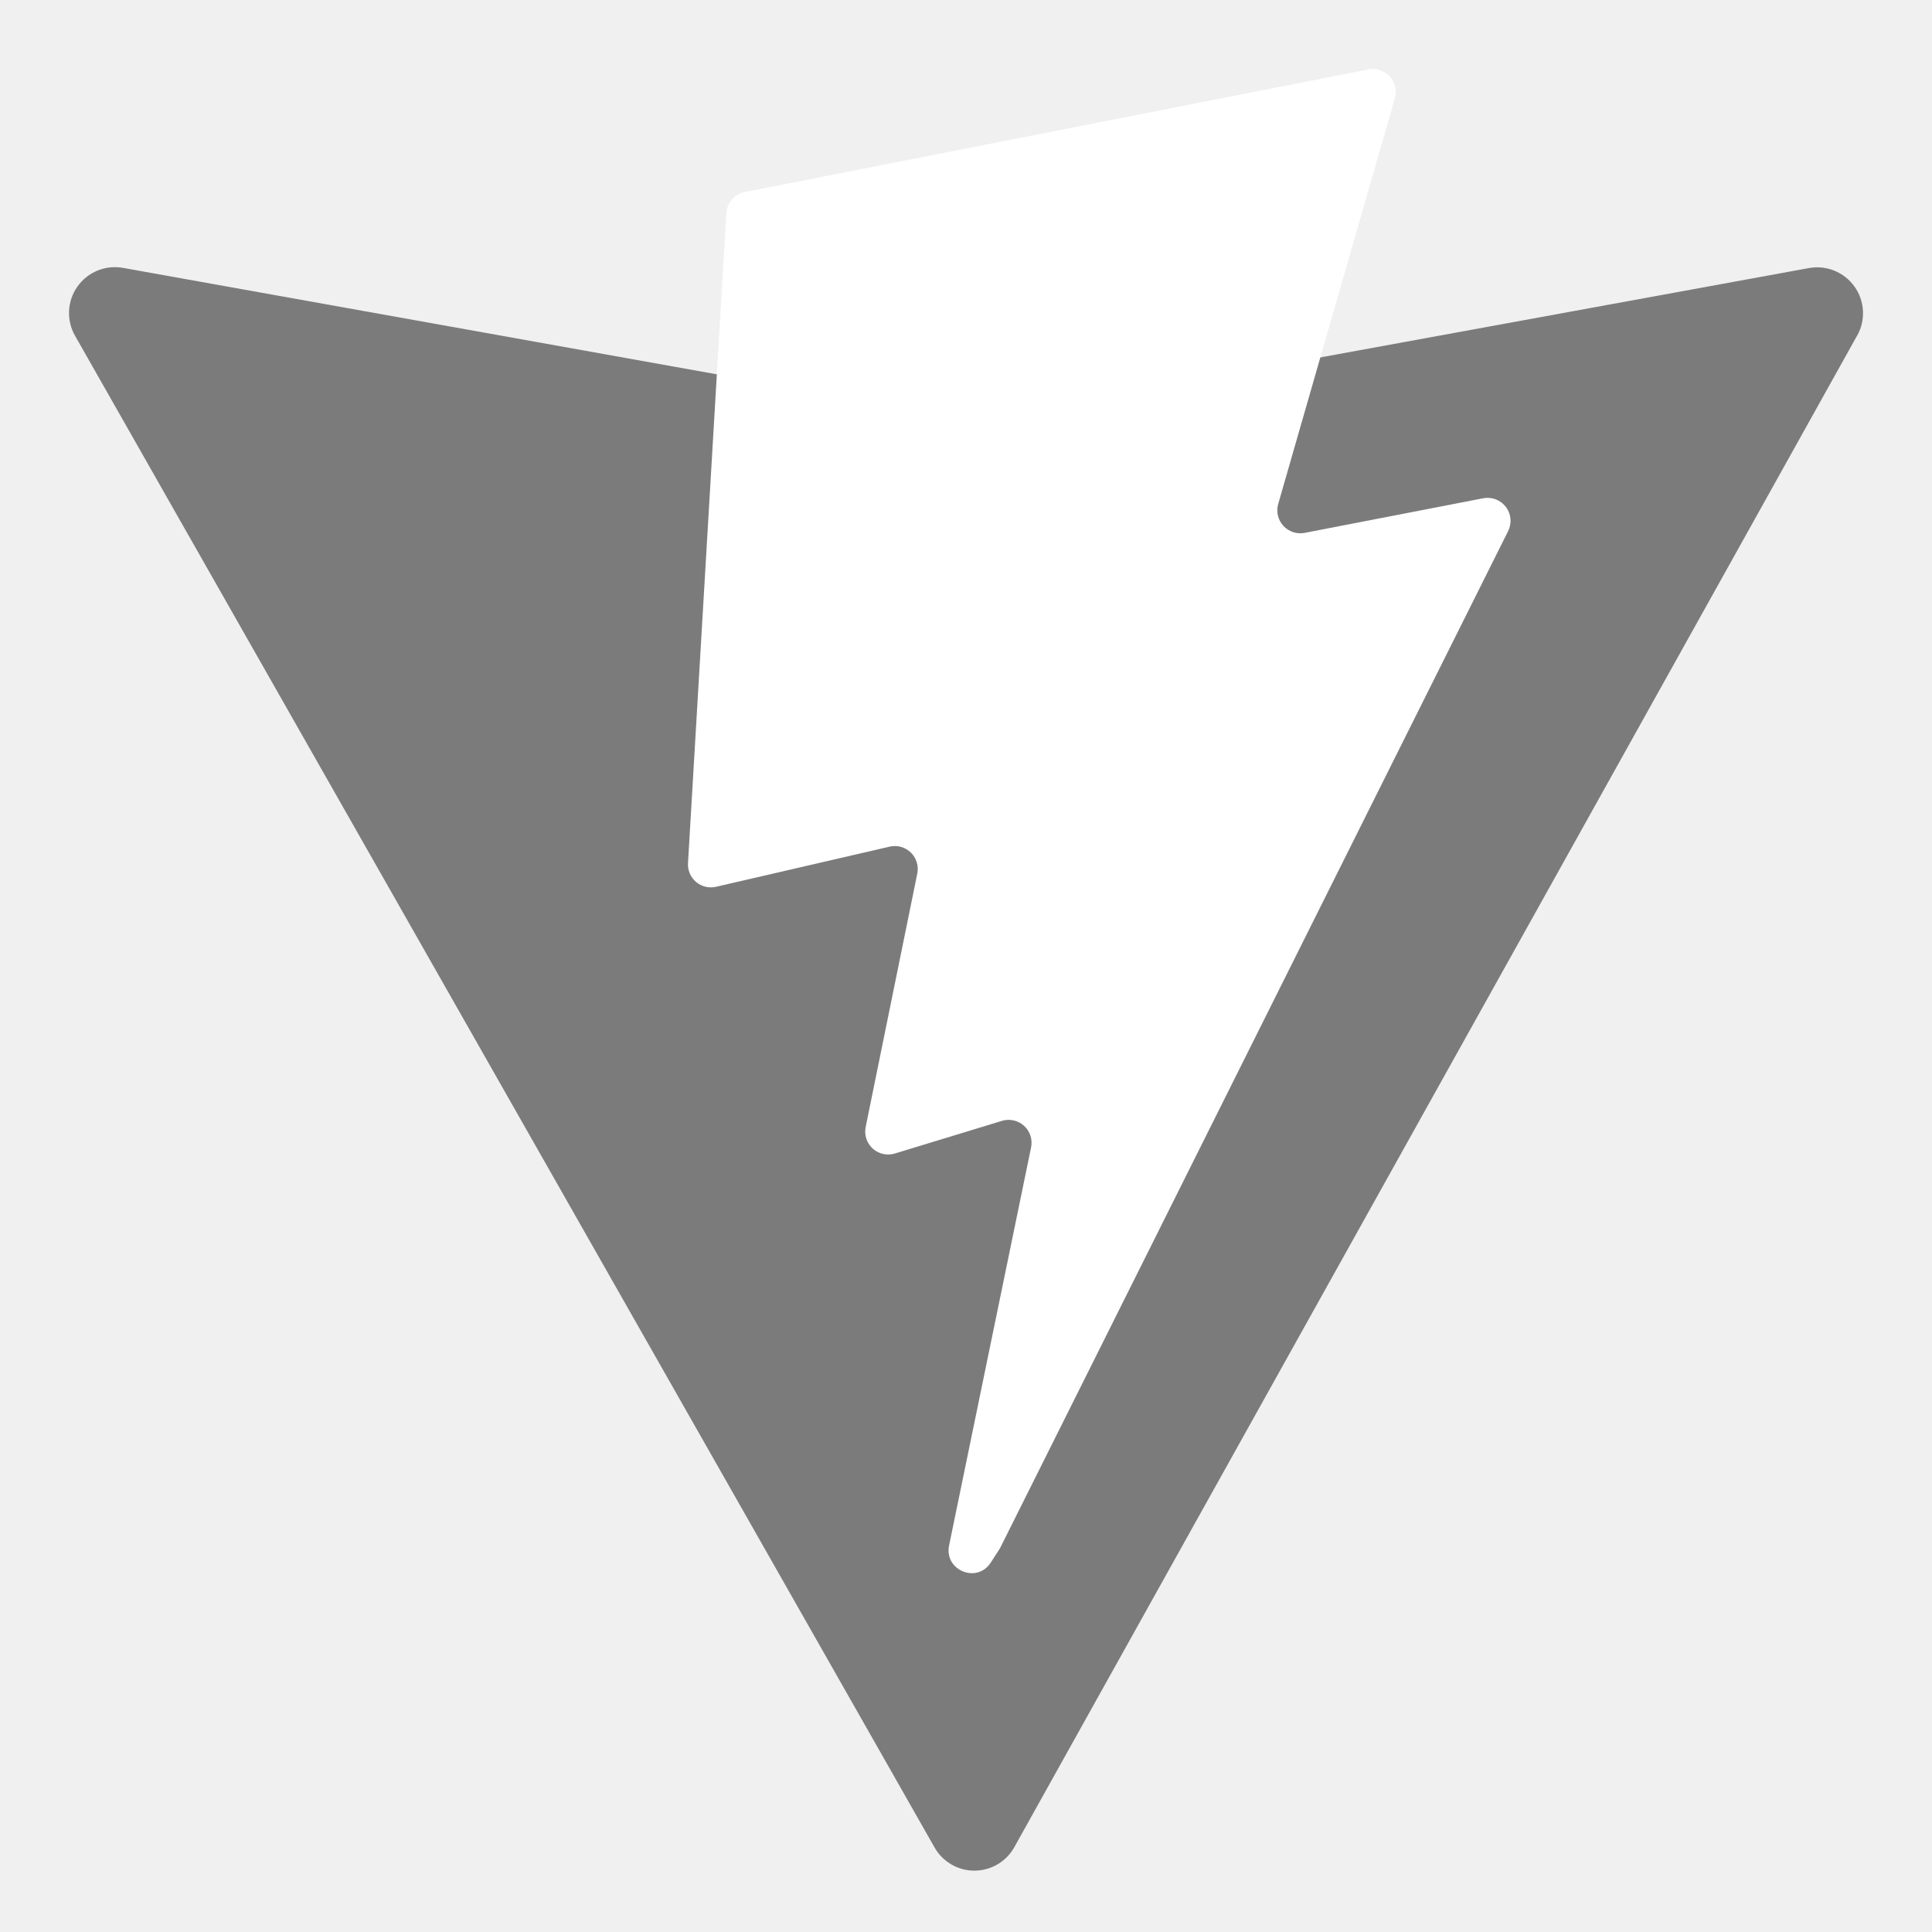
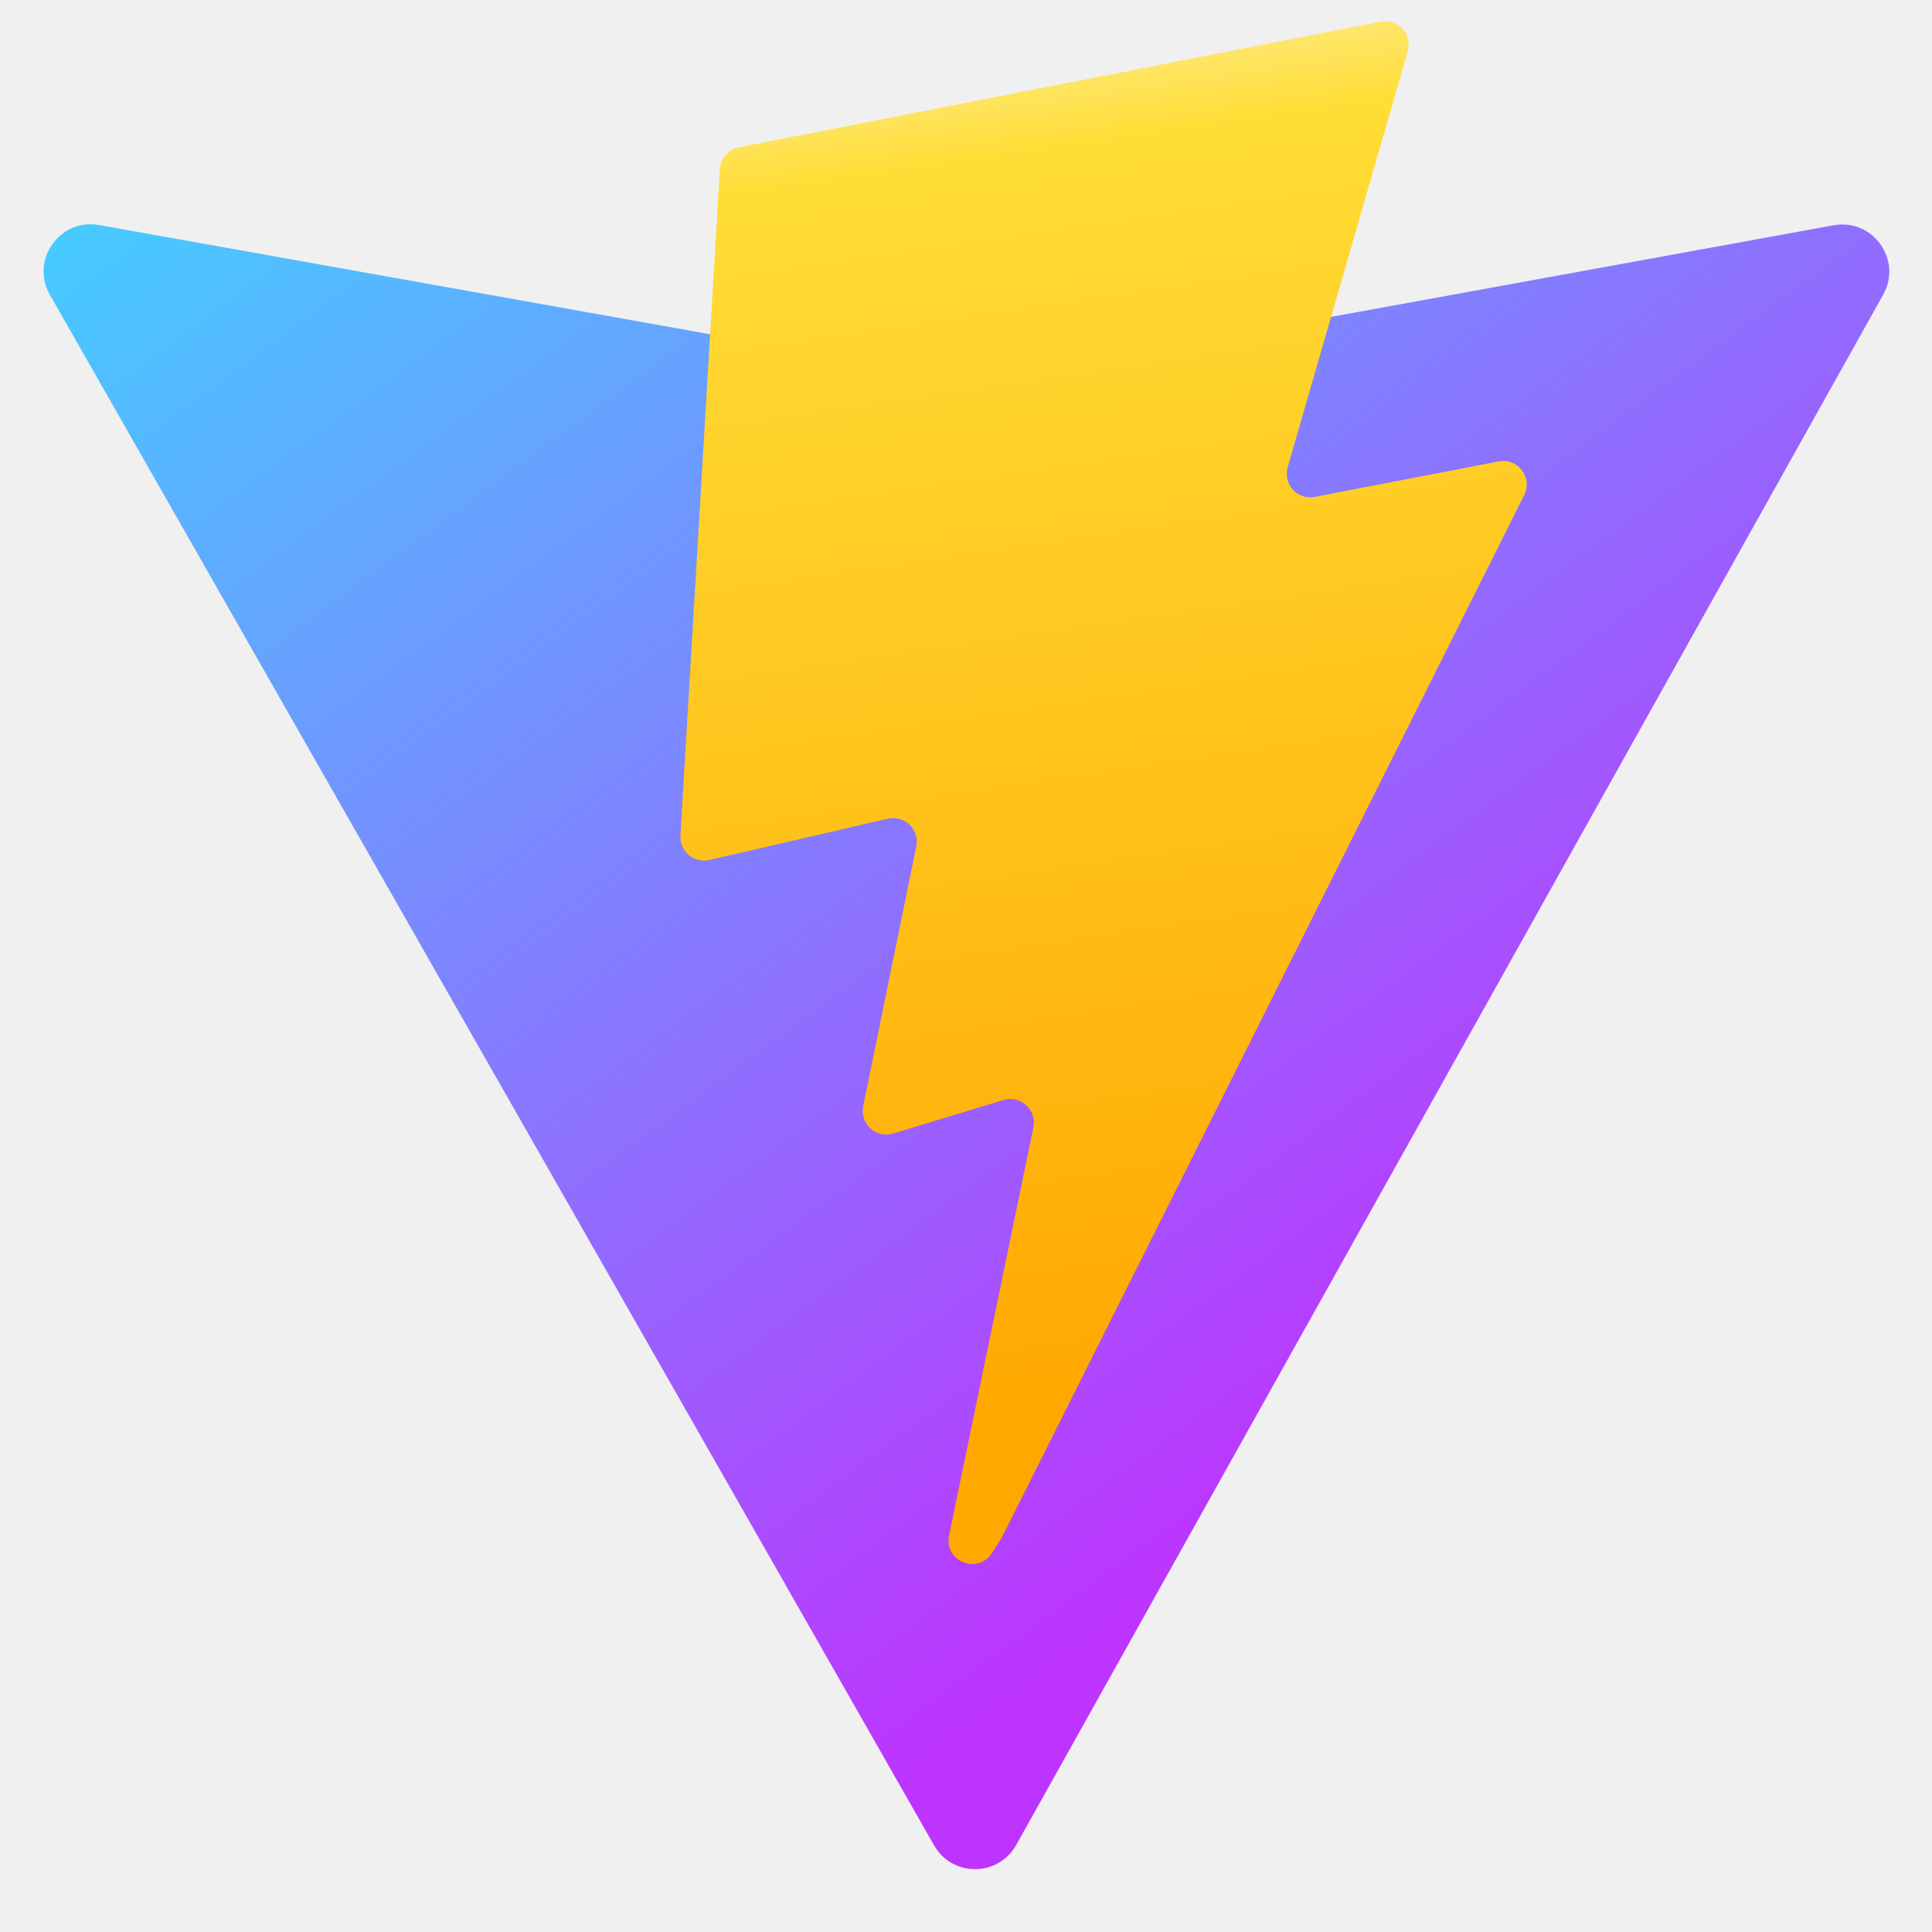
- <svg xmlns="http://www.w3.org/2000/svg" width="28" height="28" fill="none">
-   <path fill="#7B7B7B" d="M26.914 4.865 14.7 26.771a.663.663 0 0 1-1.155.005L1.088 4.867a.665.665 0 0 1 .693-.985L14.01 6.074a.662.662 0 0 0 .236 0l11.97-2.189a.665.665 0 0 1 .699.98Z" />
-   <path fill="#fff" d="m19.833 1.006-9.038 1.777a.332.332 0 0 0-.268.307l-.556 9.418a.332.332 0 0 0 .406.344l2.517-.582a.332.332 0 0 1 .4.39l-.748 3.673a.332.332 0 0 0 .421.385l1.555-.474a.332.332 0 0 1 .421.386l-1.188 5.768c-.074.36.404.558.604.248l.133-.206 7.365-14.743a.333.333 0 0 0-.36-.476l-2.59.502a.333.333 0 0 1-.382-.42l1.69-5.878a.333.333 0 0 0-.382-.419Z" />
+ <svg xmlns="http://www.w3.org/2000/svg" viewBox="0 0 128 128">
+   <defs>
+     <linearGradient id="a" x1="6" x2="235" y1="33" y2="344" gradientTransform="translate(0 .937) scale(.3122)" gradientUnits="userSpaceOnUse">
+       <stop offset="0" stop-color="#41d1ff" />
+       <stop offset="1" stop-color="#bd34fe" />
+     </linearGradient>
+     <linearGradient id="b" x1="194.651" x2="236.076" y1="8.818" y2="292.989" gradientTransform="translate(0 .937) scale(.3122)" gradientUnits="userSpaceOnUse">
+       <stop offset="0" stop-color="#ffea83" />
+       <stop offset=".083" stop-color="#ffdd35" />
+       <stop offset="1" stop-color="#ffa800" />
+     </linearGradient>
+   </defs>
+   <path fill="url(#a)" d="M124.766 19.52 67.324 122.238c-1.187 2.121-4.234 2.133-5.437.024L3.305 19.532c-1.313-2.302.652-5.087 3.261-4.622L64.07 25.187a3.09 3.09 0 0 0 1.11 0l56.3-10.261c2.598-.473 4.575 2.289 3.286 4.594Zm0 0" />
+   <path fill="url(#b)" d="M91.46 1.43 48.954 9.758a1.56 1.56 0 0 0-1.258 1.437l-2.617 44.168a1.563 1.563 0 0 0 1.91 1.614l11.836-2.735a1.562 1.562 0 0 1 1.88 1.836l-3.517 17.219a1.562 1.562 0 0 0 1.985 1.805l7.308-2.223c1.133-.344 2.223.652 1.985 1.812l-5.59 27.047c-.348 1.692 1.902 2.614 2.84 1.164l.625-.968 34.64-69.13c.582-1.16-.421-2.48-1.69-2.234l-12.185 2.352a1.558 1.558 0 0 1-1.793-1.965l7.95-27.562A1.56 1.56 0 0 0 91.46 1.43Zm0 0" />
</svg>
